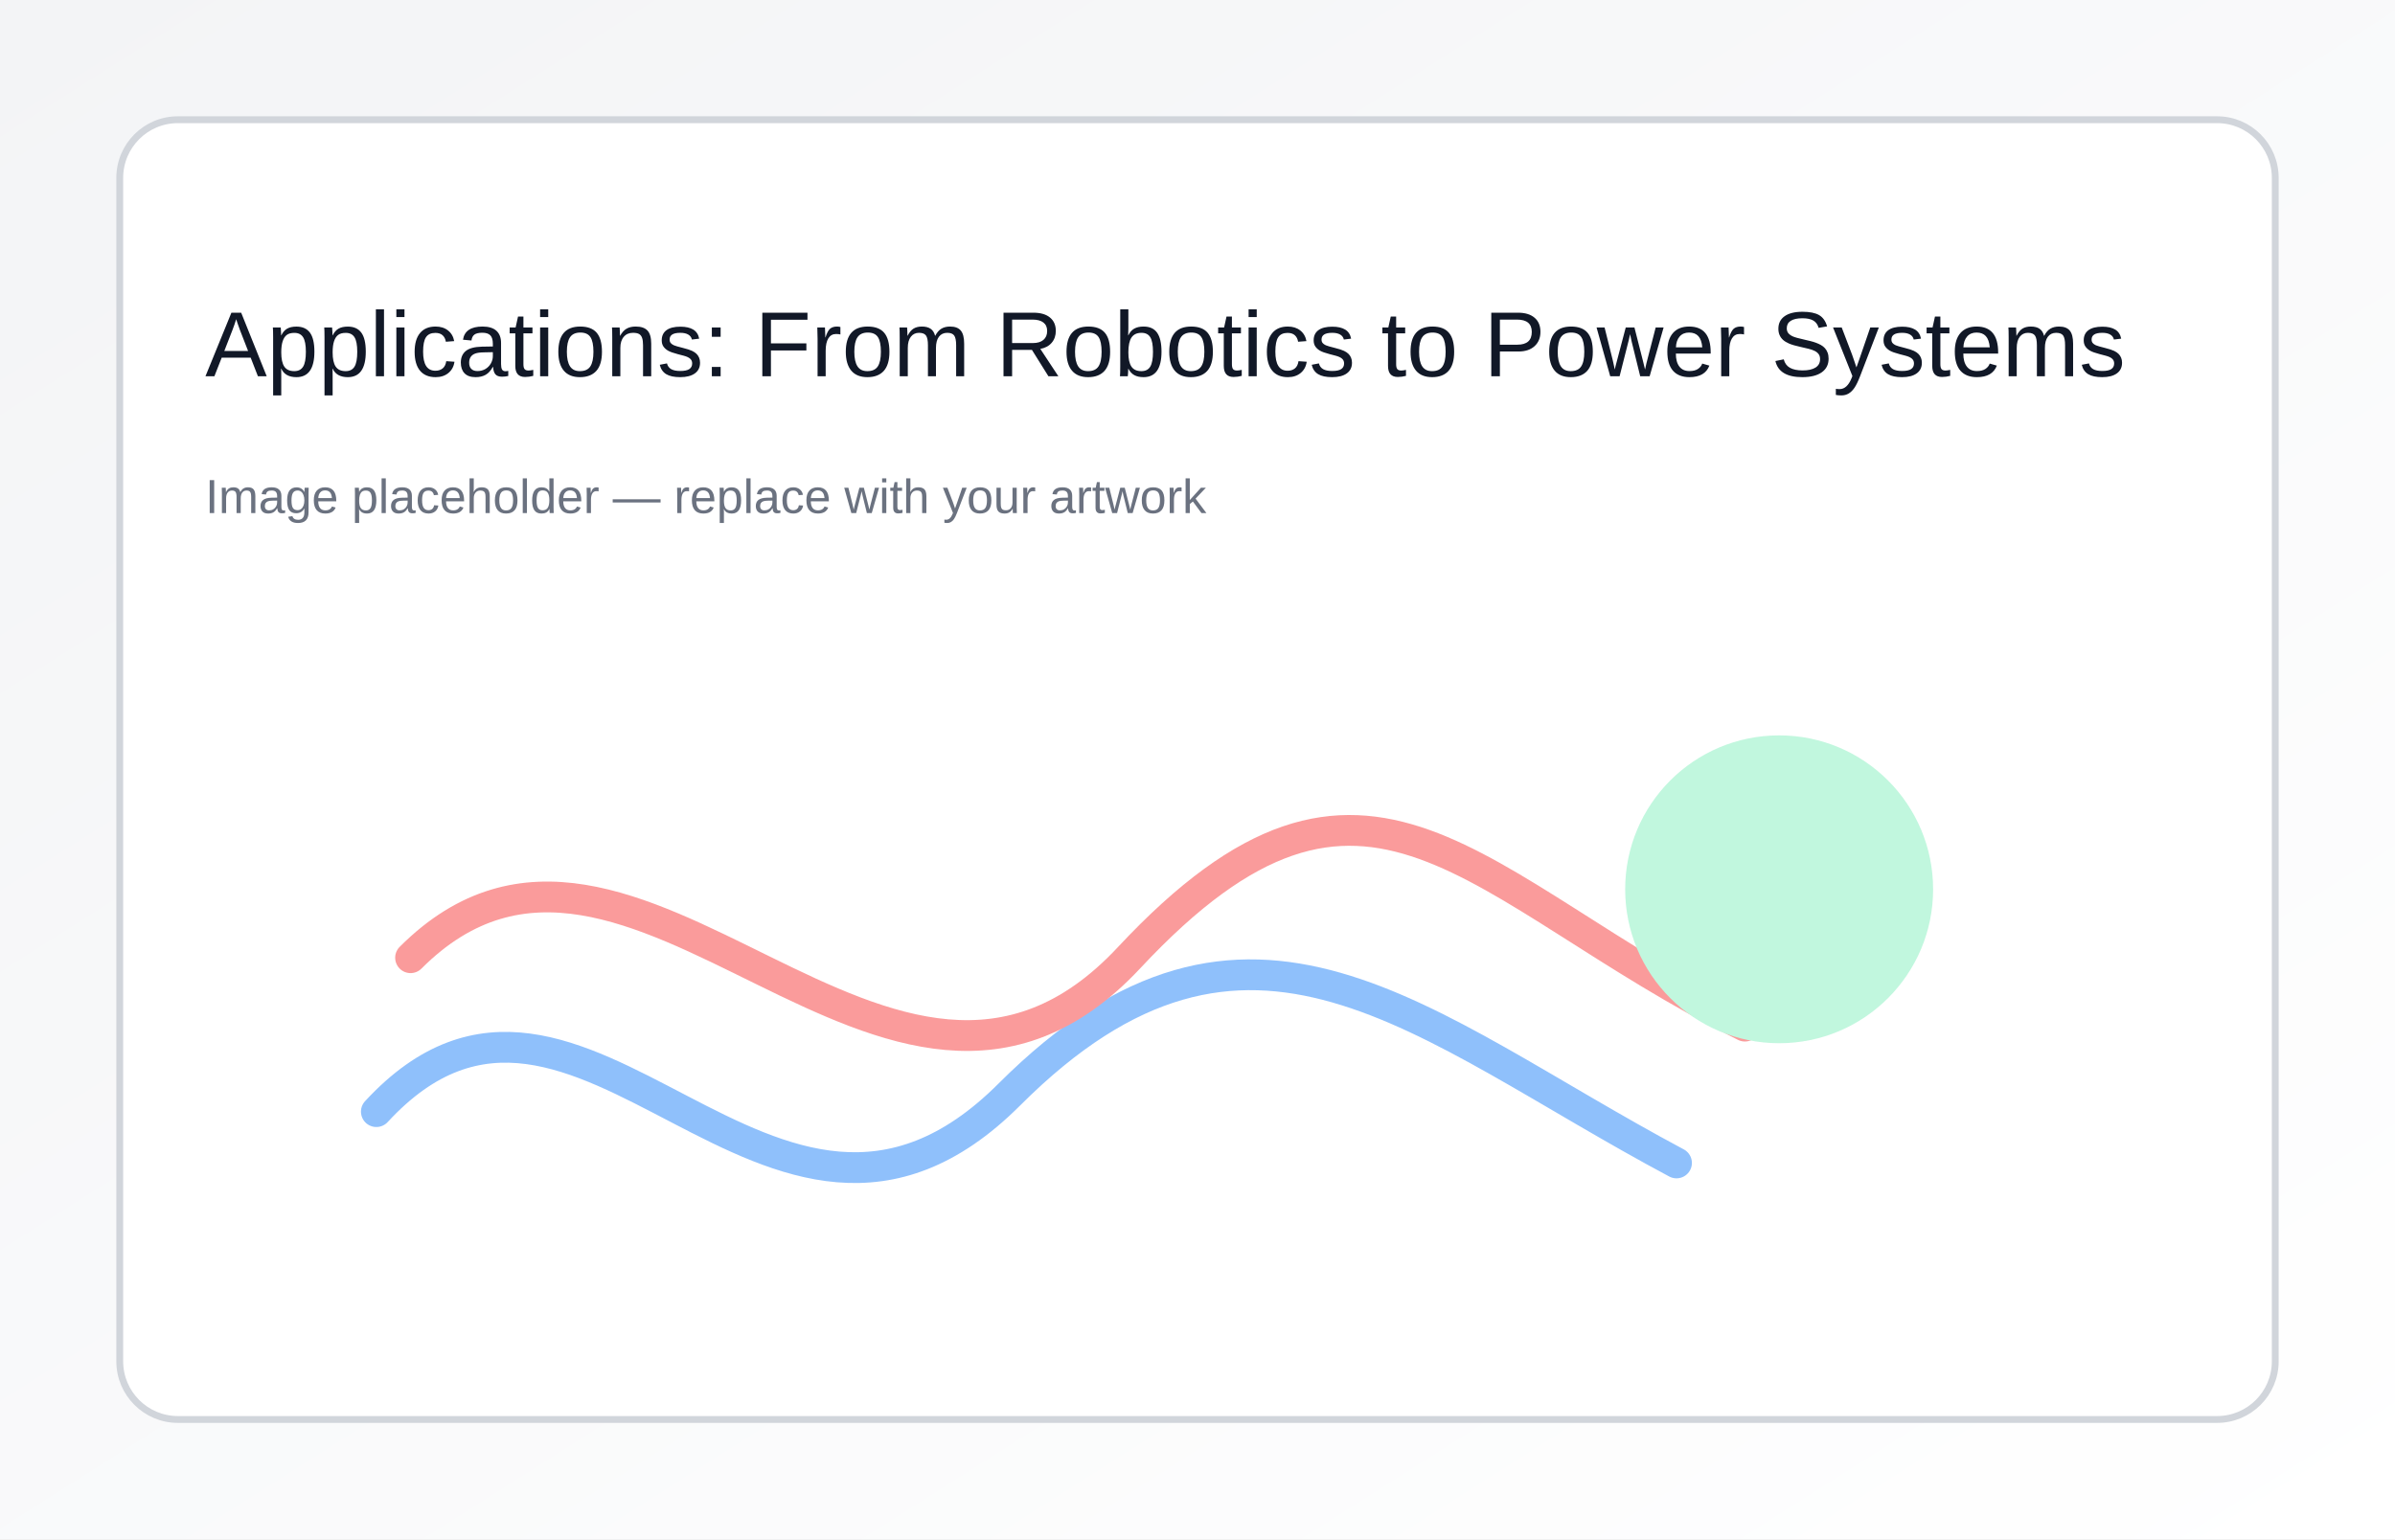
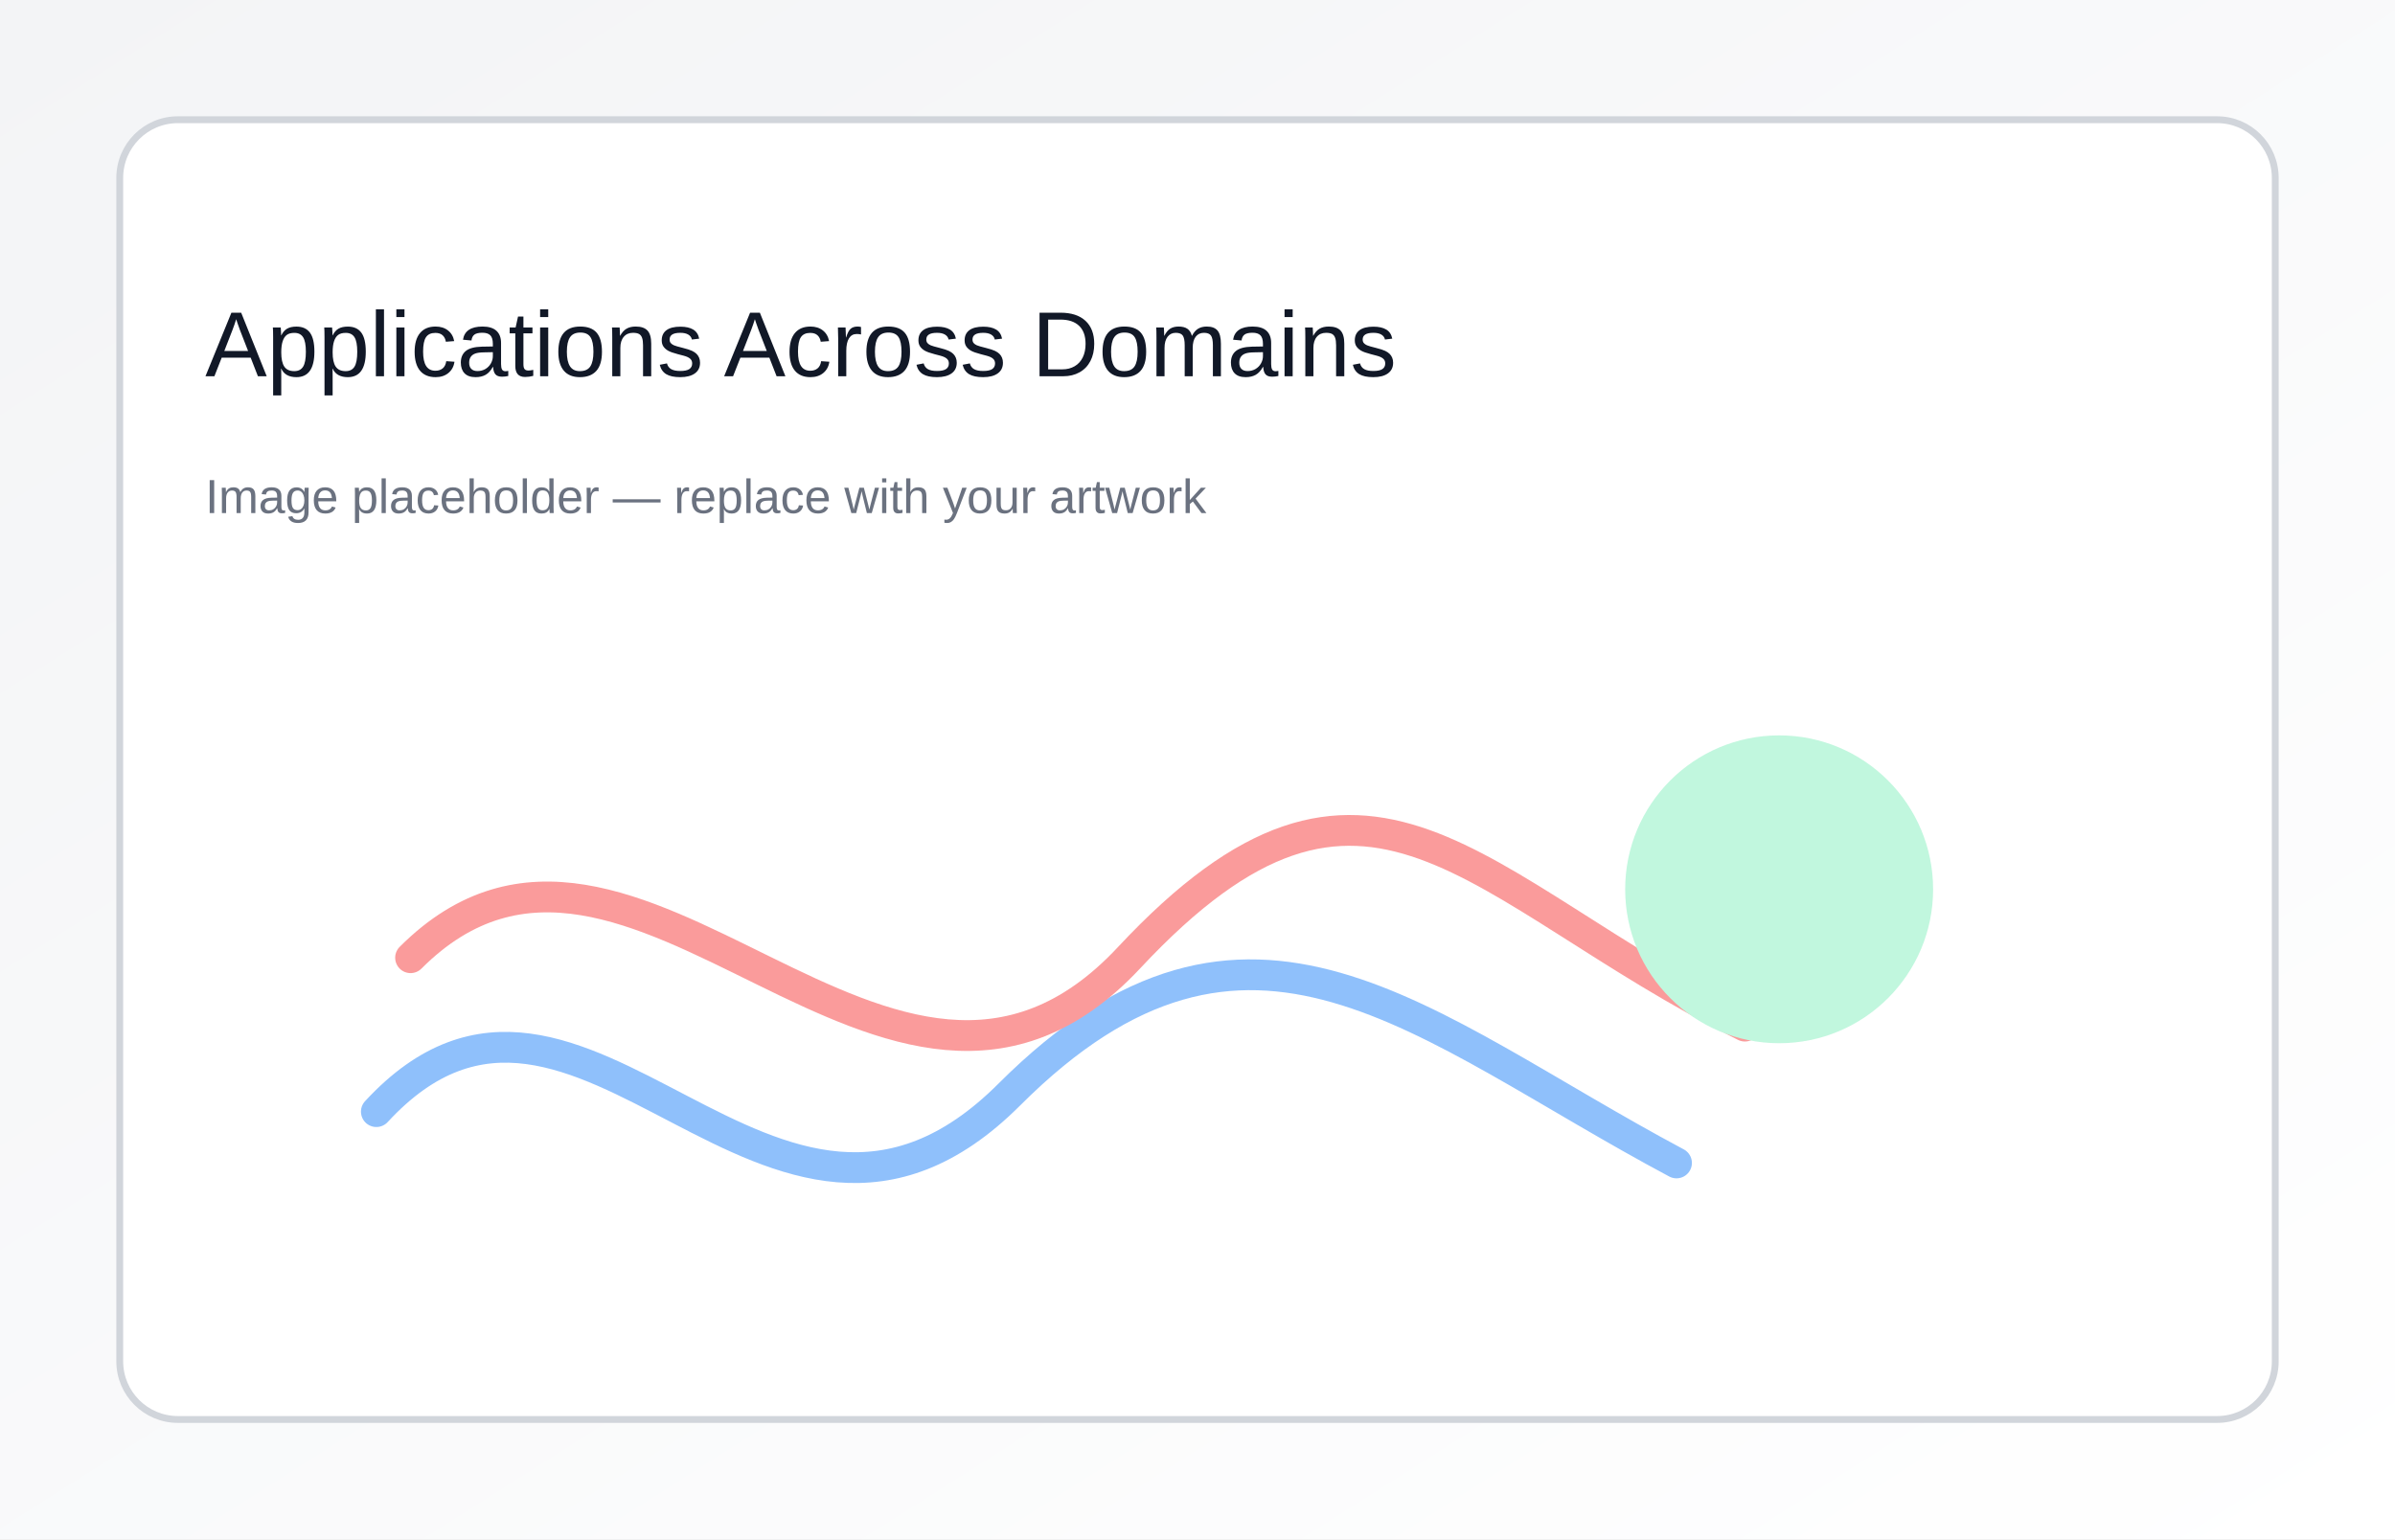
<svg xmlns="http://www.w3.org/2000/svg" width="1400" height="900">
  <defs>
    <linearGradient id="g" x1="0" x2="1" y1="0" y2="1">
      <stop offset="0" stop-color="#f3f4f6" />
      <stop offset="1" stop-color="#ffffff" />
    </linearGradient>
  </defs>
  <rect width="100%" height="100%" fill="url(#g)" />
  <rect x="70" y="70" width="1260" height="760" rx="34" fill="#ffffff" stroke="#d1d5db" stroke-width="4" />
-   <text x="120" y="220" font-family="Arial, Helvetica, sans-serif" font-size="54" fill="#111827">Applications: From Robotics to Power Systems</text>
+   <text x="120" y="220" font-family="Arial, Helvetica, sans-serif" font-size="54" fill="#111827">Applications Across Domains</text>
  <text x="120" y="300" font-family="Arial, Helvetica, sans-serif" font-size="28" fill="#6b7280">Image placeholder — replace with your artwork</text>
  <g opacity="0.7">
    <path d="M220 650 C 340 520, 450 780, 590 640 S 830 600, 980 680" fill="none" stroke="#60a5fa" stroke-width="18" stroke-linecap="round" />
    <path d="M240 560 C 370 430, 520 710, 660 560 S 860 520, 1020 600" fill="none" stroke="#f87171" stroke-width="18" stroke-linecap="round" />
    <circle cx="1040" cy="520" r="90" fill="#a7f3d0" />
  </g>
</svg>
